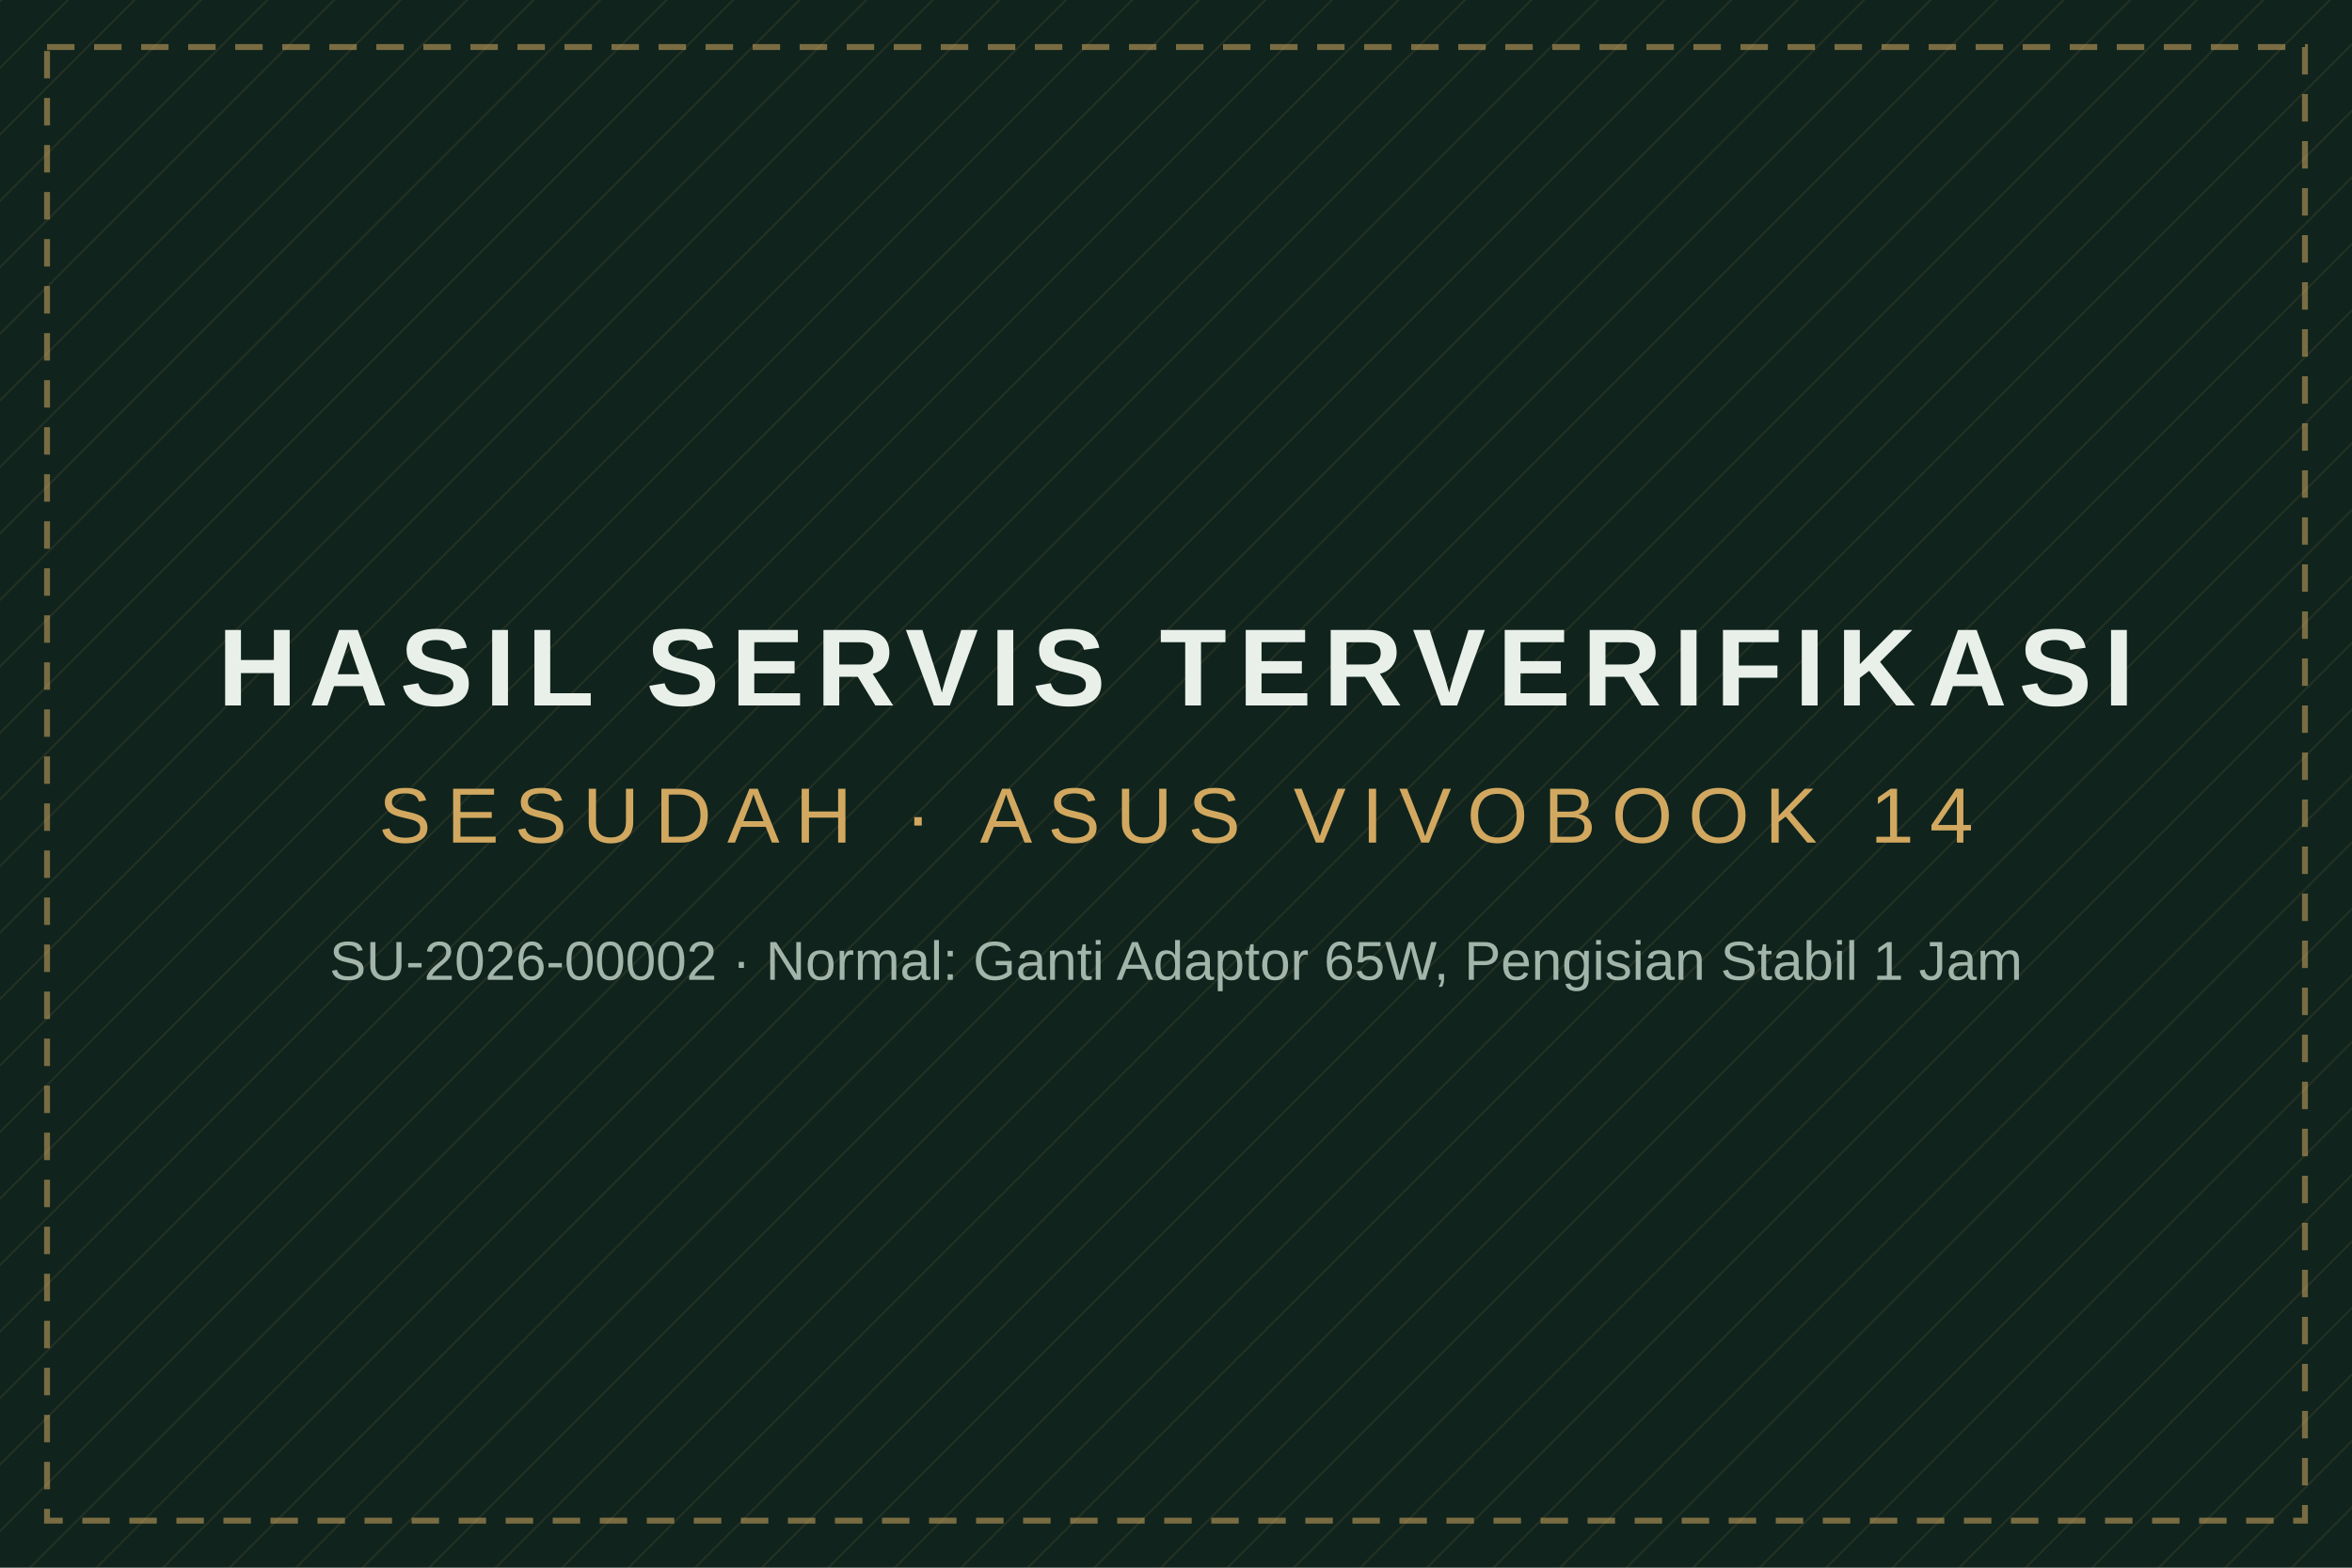
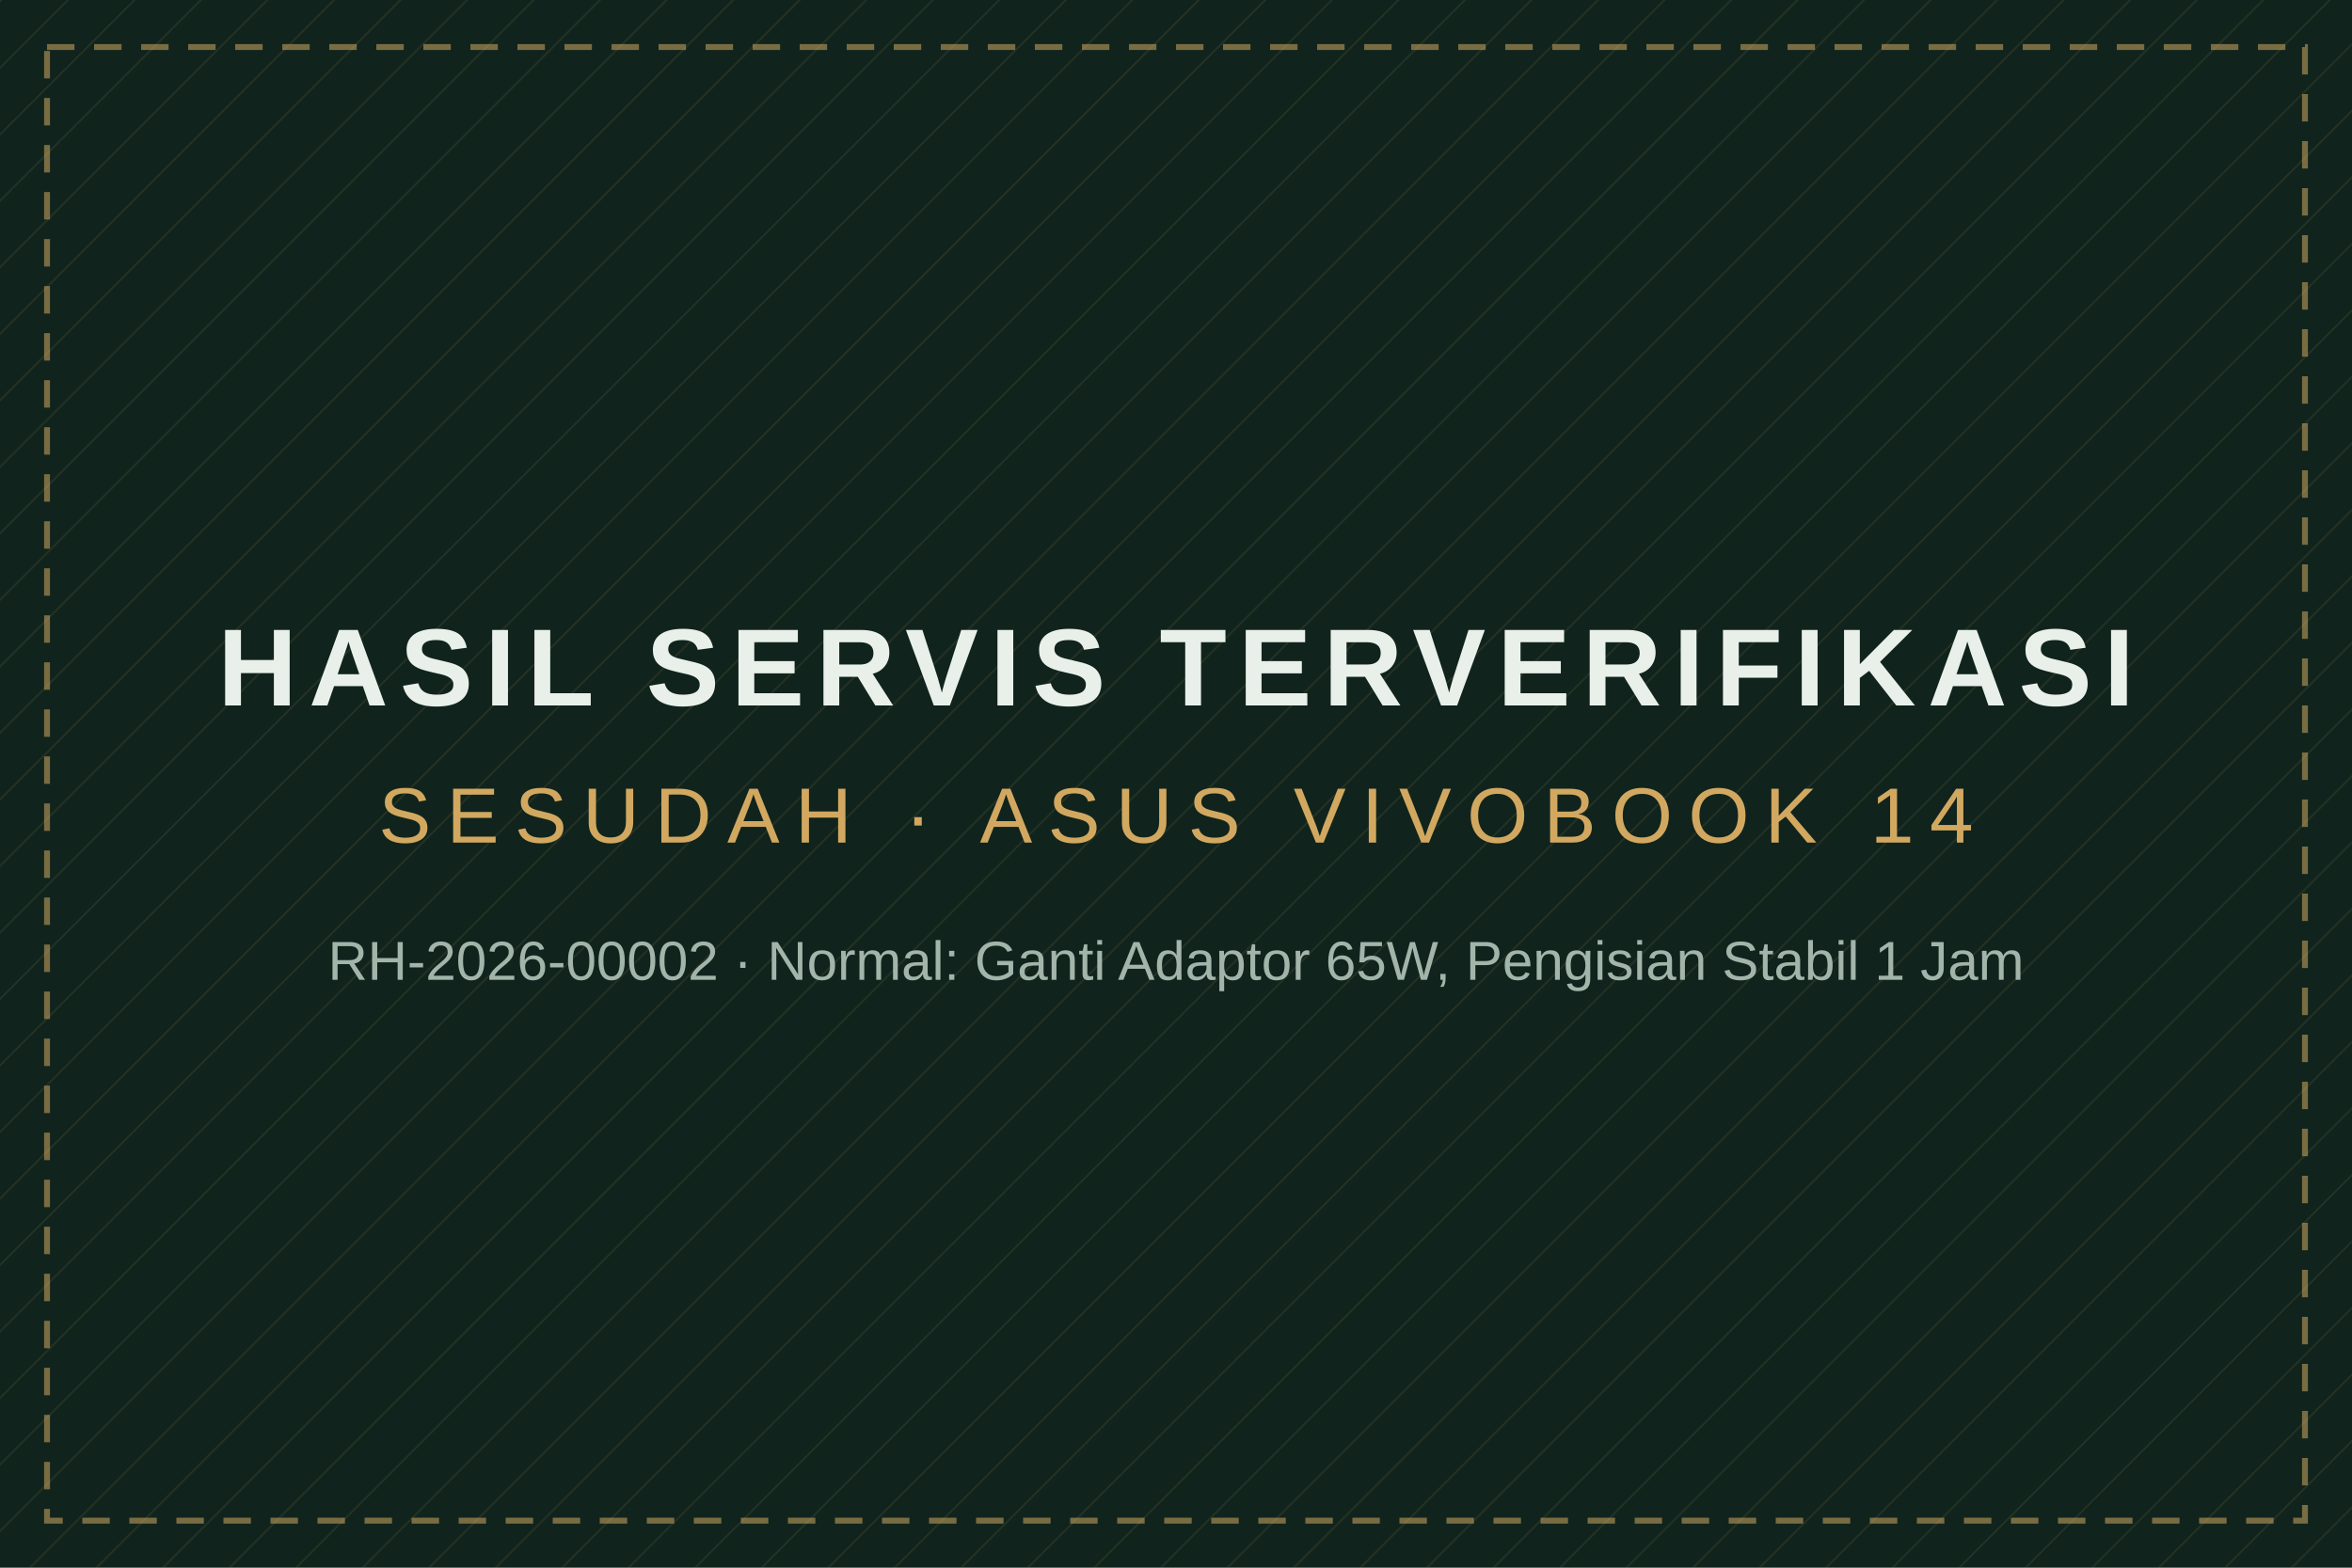
<svg xmlns="http://www.w3.org/2000/svg" viewBox="0 0 1200 800" role="img" aria-label="Dokumentasi hasil perbaikan Asus VivoBook 14 sesudah perbaikan">
  <defs>
    <pattern id="h" width="24" height="24" patternUnits="userSpaceOnUse" patternTransform="rotate(45)">
      <line x1="0" y1="0" x2="0" y2="24" stroke="#d2a860" stroke-opacity=".10" stroke-width="2" />
    </pattern>
  </defs>
  <rect width="1200" height="800" fill="#10241d" />
  <rect width="1200" height="800" fill="url(#h)" />
  <rect x="24" y="24" width="1152" height="752" fill="none" stroke="#d2a860" stroke-opacity=".55" stroke-width="3" stroke-dasharray="14 10" />
  <text x="600" y="360" text-anchor="middle" font-family="Arial,sans-serif" font-size="56" font-weight="700" fill="#e9f0ea" letter-spacing="6">HASIL SERVIS TERVERIFIKASI</text>
  <text x="600" y="430" text-anchor="middle" font-family="Arial,sans-serif" font-size="40" fill="#d2a860" letter-spacing="8">SESUDAH · ASUS VIVOBOOK 14</text>
-   <text x="600" y="500" text-anchor="middle" font-family="Arial,sans-serif" font-size="28" fill="#a3b5aa">SU-2026-00002 · Normal: Ganti Adaptor 65W, Pengisian Stabil 1 Jam</text>
+   <text x="600" y="500" text-anchor="middle" font-family="Arial,sans-serif" font-size="28" fill="#a3b5aa">RH-2026-00002 · Normal: Ganti Adaptor 65W, Pengisian Stabil 1 Jam</text>
</svg>
